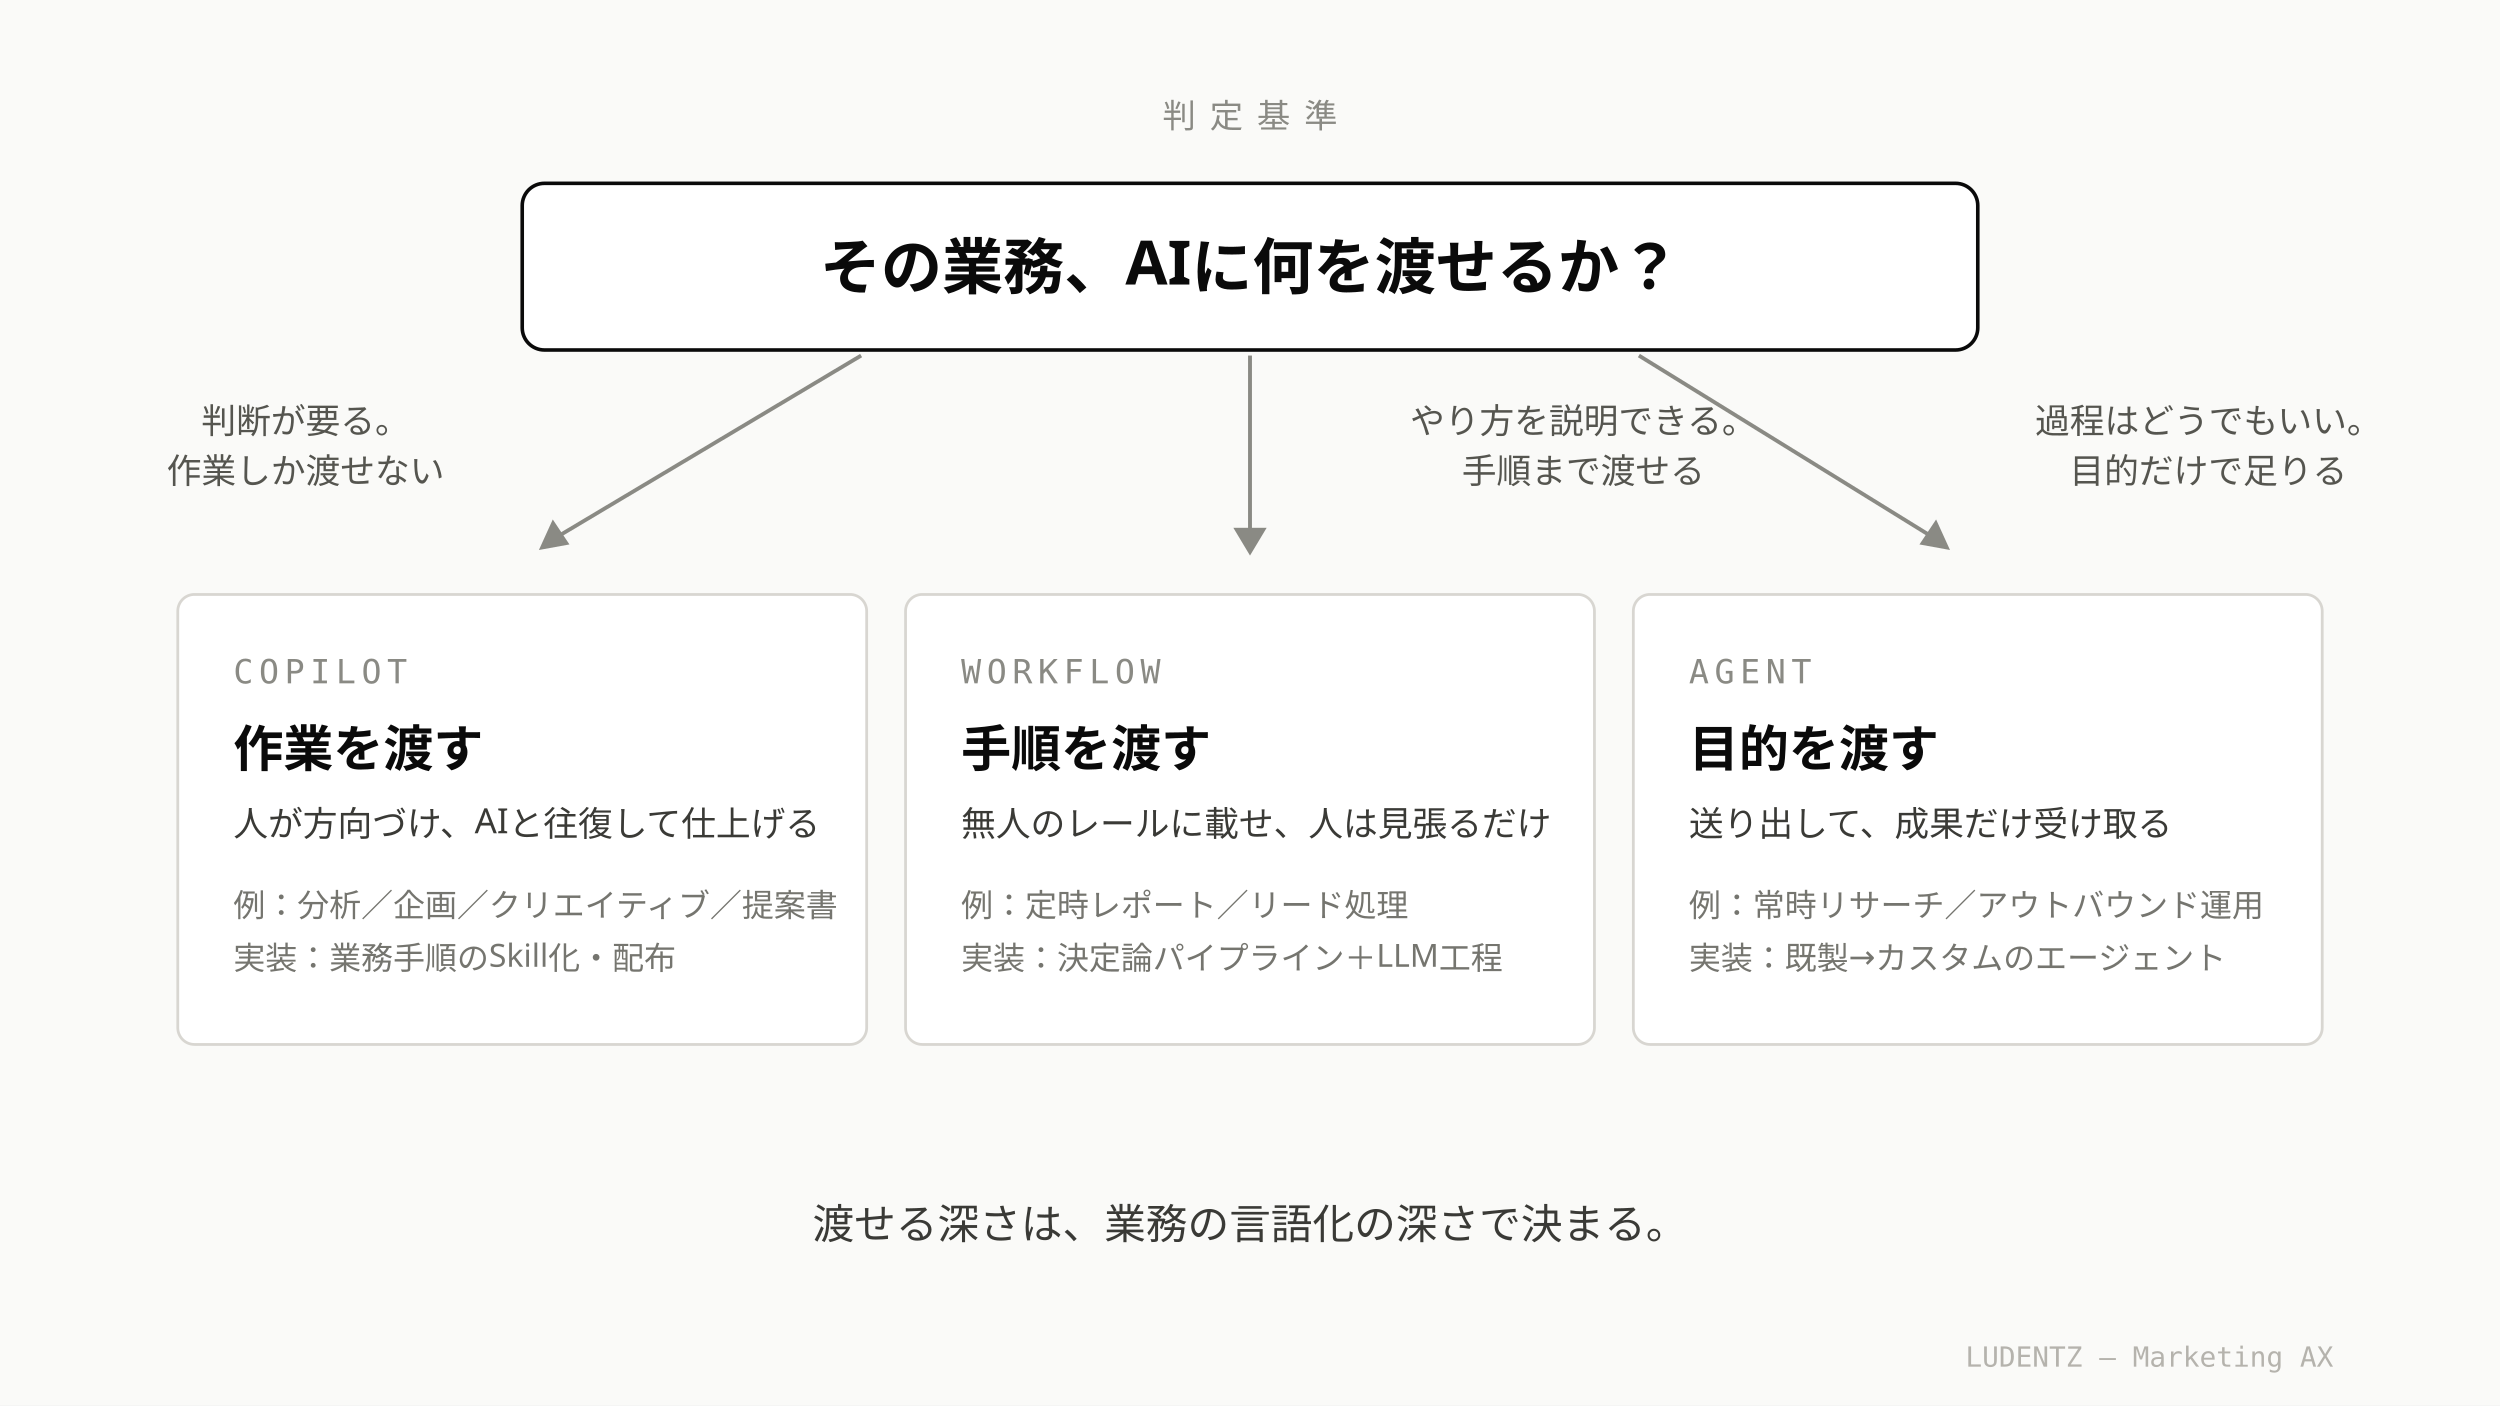
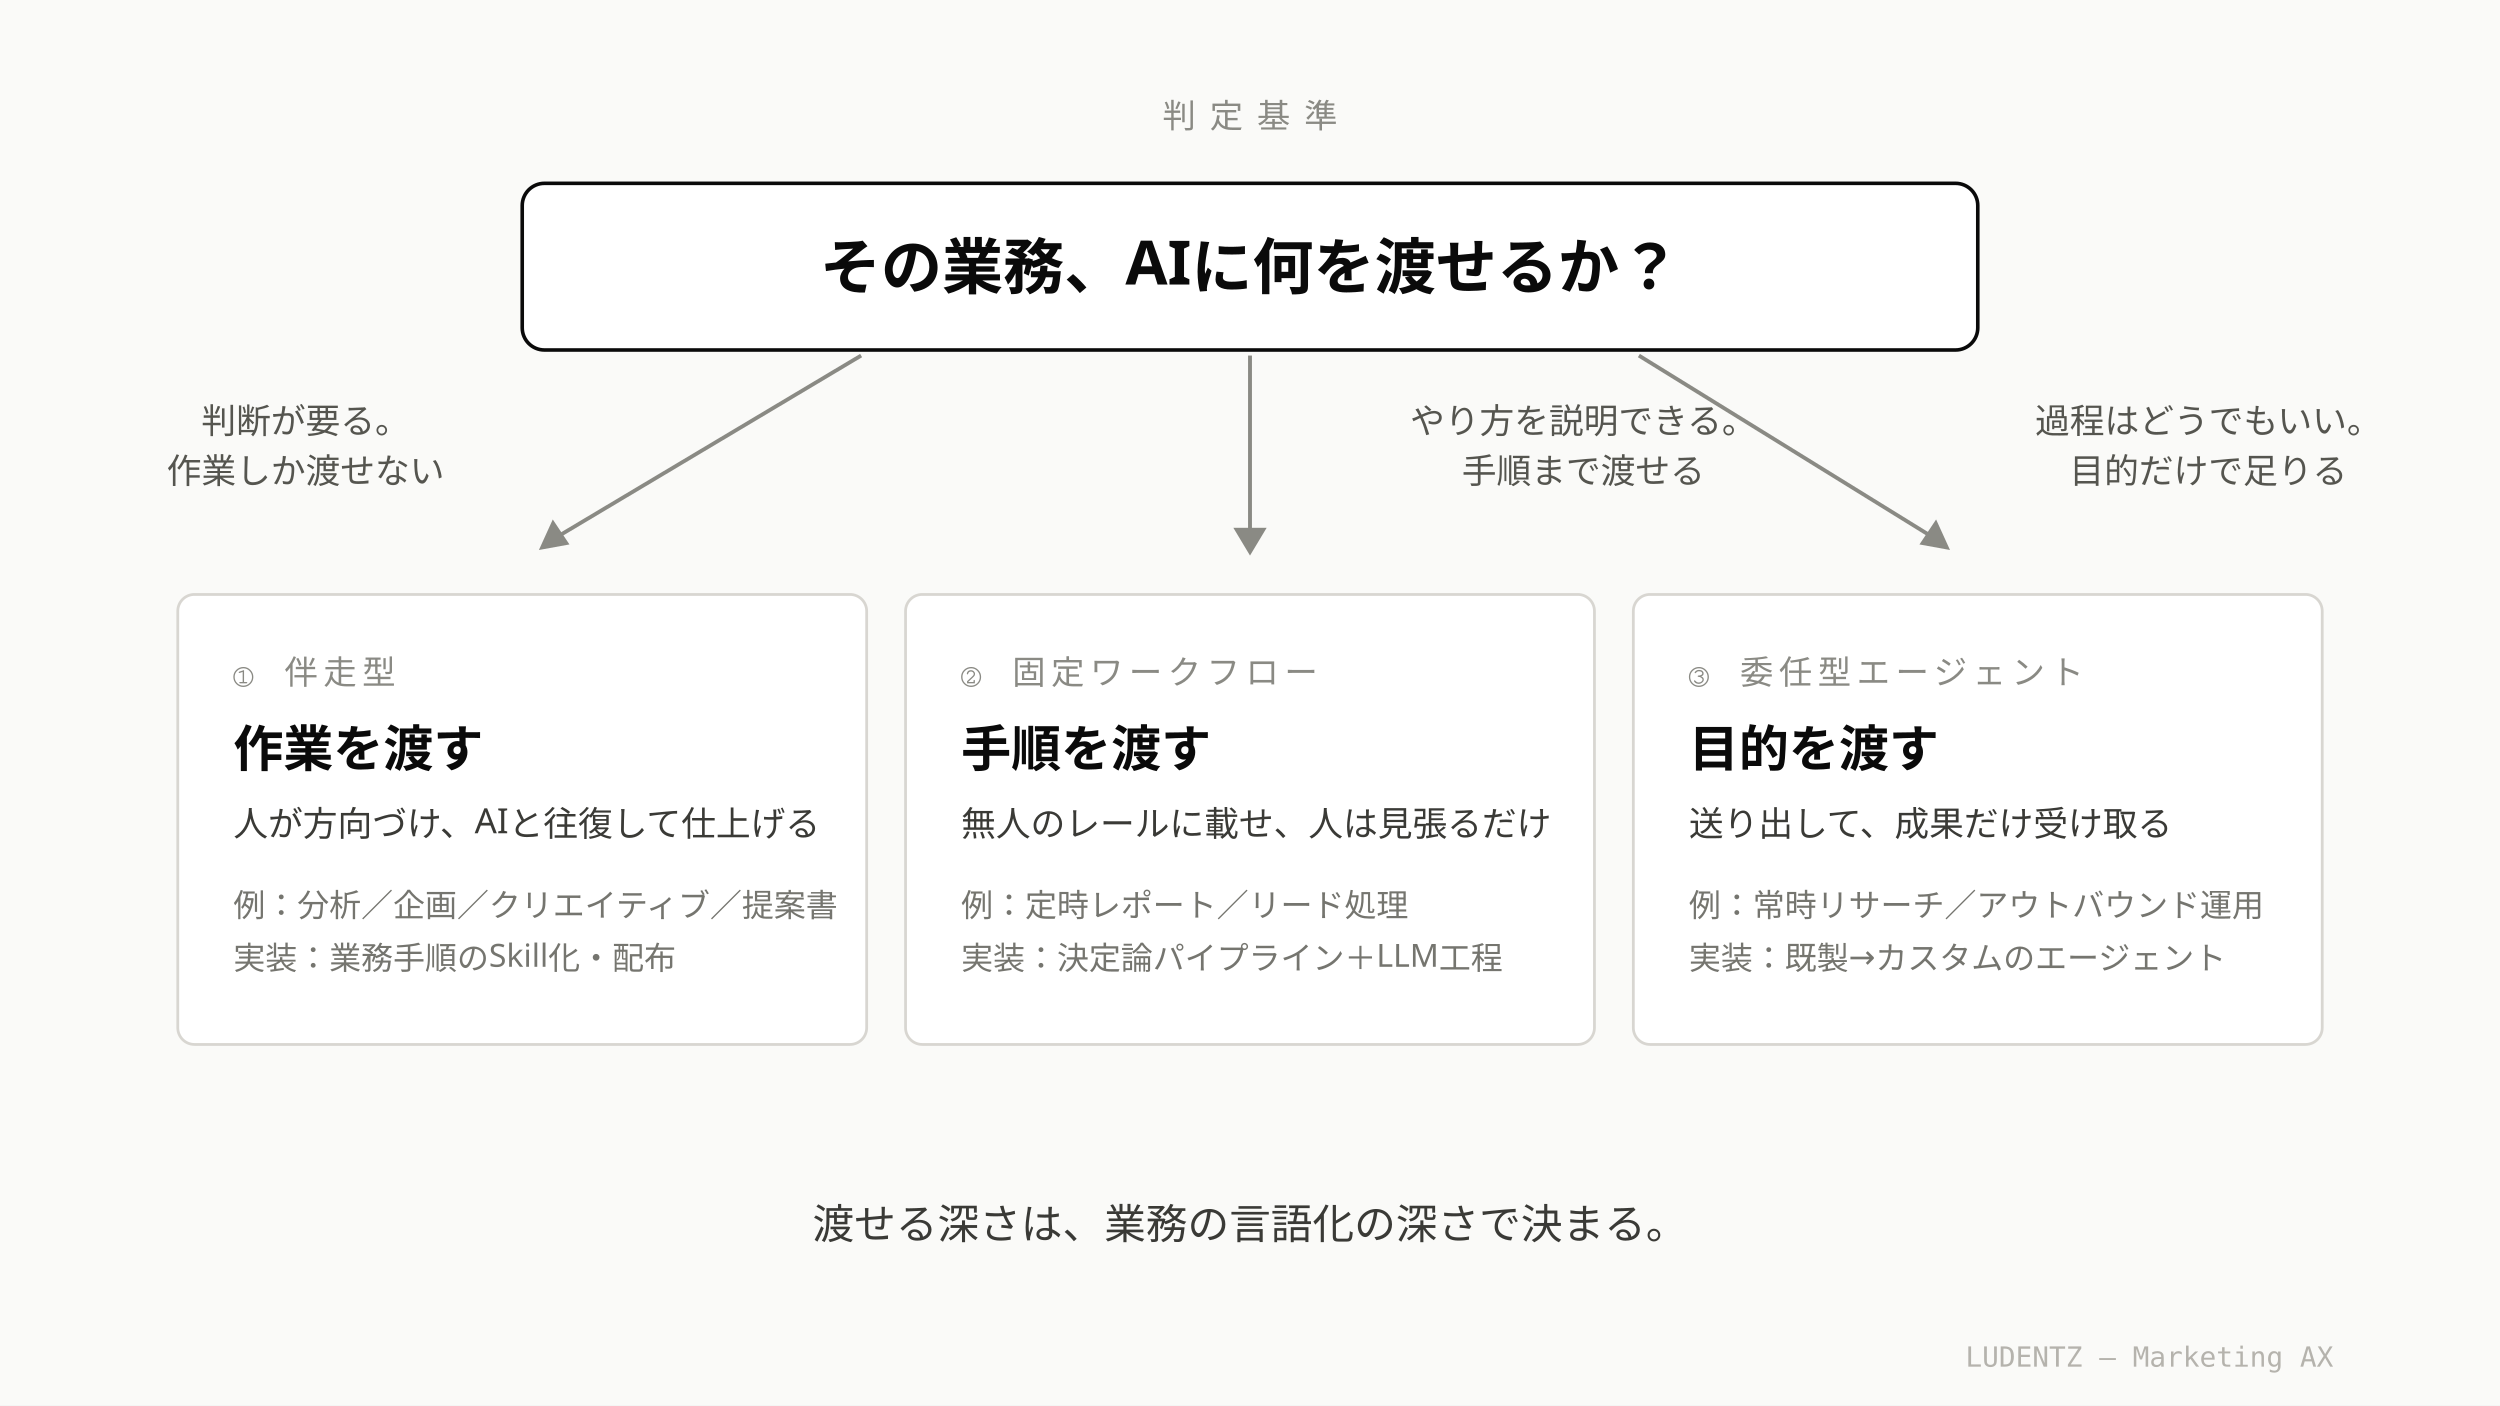
<svg xmlns="http://www.w3.org/2000/svg" viewBox="0 0 900 506" font-family="'Zen Kaku Gothic New','Hiragino Kaku Gothic ProN','Yu Gothic','Noto Sans JP',sans-serif">
  <rect width="900" height="506" fill="#FAFAF8" />
  <text x="450" y="46" text-anchor="middle" font-family="'JetBrains Mono',Menlo,monospace" font-size="12" letter-spacing="5" fill="#8A8A84">判定基準</text>
  <rect x="188" y="66" width="524" height="60" rx="8" fill="#FFFFFF" stroke="#0A0A0A" stroke-width="1.3" />
  <text x="450" y="104" text-anchor="middle" font-size="22" font-weight="700" fill="#0A0A0A">その業務、AIに何を渡せるか？</text>
  <line x1="310" y1="128" x2="196" y2="196" stroke="#8A8A84" stroke-width="1.4" />
  <path d="M194,198 l11,-2 -6,-9 z" fill="#8A8A84" />
  <line x1="450" y1="128" x2="450" y2="196" stroke="#8A8A84" stroke-width="1.4" />
  <path d="M450,200 l-6,-10 h12 z" fill="#8A8A84" />
  <line x1="590" y1="128" x2="700" y2="196" stroke="#8A8A84" stroke-width="1.4" />
  <path d="M702,198 l-11,-2 6,-9 z" fill="#8A8A84" />
  <text x="110" y="156" text-anchor="middle" font-size="12.5" fill="#55554F">判断が要る。</text>
  <text x="110" y="174" text-anchor="middle" font-size="12.5" fill="#55554F">作業しか渡せない</text>
  <text x="570" y="156" text-anchor="middle" font-size="12.5" fill="#55554F">やり方を説明できる。</text>
  <text x="570" y="174" text-anchor="middle" font-size="12.5" fill="#55554F">手順まで渡せる</text>
  <text x="795" y="156" text-anchor="middle" font-size="12.5" fill="#55554F">過程はどうでもいい。</text>
  <text x="795" y="174" text-anchor="middle" font-size="12.5" fill="#55554F">目的だけで足りる</text>
  <rect x="64" y="214" width="248" height="162" rx="6" fill="#FFFFFF" stroke="#D8D6D1" />
-   <text x="84" y="246" font-family="'JetBrains Mono',Menlo,monospace" font-size="12" letter-spacing="2" fill="#8A8A84">COPILOT</text>
+   <text x="84" y="246" font-family="'JetBrains Mono',Menlo,monospace" font-size="12" letter-spacing="2" fill="#8A8A84">① 伴走型</text>
  <text x="84" y="276" font-size="18" font-weight="700" fill="#0A0A0A">作業を渡す</text>
  <text x="84" y="301" font-size="12.5" fill="#3A3A36">人が方向づけ、AIと往復して仕上げる</text>
  <text x="84" y="330" font-size="11.5" fill="#75756F">例：分析／企画／クリエイティブ／提案書</text>
  <text x="84" y="349" font-size="11.5" fill="#75756F">実装：業務手順のSkill化・配布</text>
  <rect x="326" y="214" width="248" height="162" rx="6" fill="#FFFFFF" stroke="#D8D6D1" />
-   <text x="346" y="246" font-family="'JetBrains Mono',Menlo,monospace" font-size="12" letter-spacing="2" fill="#8A8A84">WORKFLOW</text>
+   <text x="346" y="246" font-family="'JetBrains Mono',Menlo,monospace" font-size="12" letter-spacing="2" fill="#8A8A84">② 固定ワークフロー</text>
  <text x="346" y="276" font-size="18" font-weight="700" fill="#0A0A0A">手順を渡す</text>
  <text x="346" y="301" font-size="12.5" fill="#3A3A36">無人のレールに載せ、人は見張るだけ</text>
  <text x="346" y="330" font-size="11.5" fill="#75756F">例：定時レポート／リード処理</text>
  <text x="346" y="349" font-size="11.5" fill="#75756F">実装：決定論パイプライン＋LLM工程</text>
  <rect x="588" y="214" width="248" height="162" rx="6" fill="#FFFFFF" stroke="#D8D6D1" />
-   <text x="608" y="246" font-family="'JetBrains Mono',Menlo,monospace" font-size="12" letter-spacing="2" fill="#8A8A84">AGENT</text>
+   <text x="608" y="246" font-family="'JetBrains Mono',Menlo,monospace" font-size="12" letter-spacing="2" fill="#8A8A84">③ 委任型エージェント</text>
  <text x="608" y="276" font-size="18" font-weight="700" fill="#0A0A0A">目的を渡す</text>
  <text x="608" y="301" font-size="12.5" fill="#3A3A36">送り出して、成果だけ受け取る</text>
  <text x="608" y="330" font-size="11.5" fill="#75756F">例：常時リサーチ／アウトバウンド運用</text>
  <text x="608" y="349" font-size="11.5" fill="#75756F">実装：既製→カスタムのエージェント</text>
  <text x="450" y="446" text-anchor="middle" font-size="15" fill="#3A3A36">渡せる深さは、業務の言語化の深さで決まる。</text>
  <text x="840" y="492" text-anchor="end" font-family="'JetBrains Mono',Menlo,monospace" font-size="10" fill="#B5B3AD">LUDENTZ — Marketing AX</text>
</svg>
